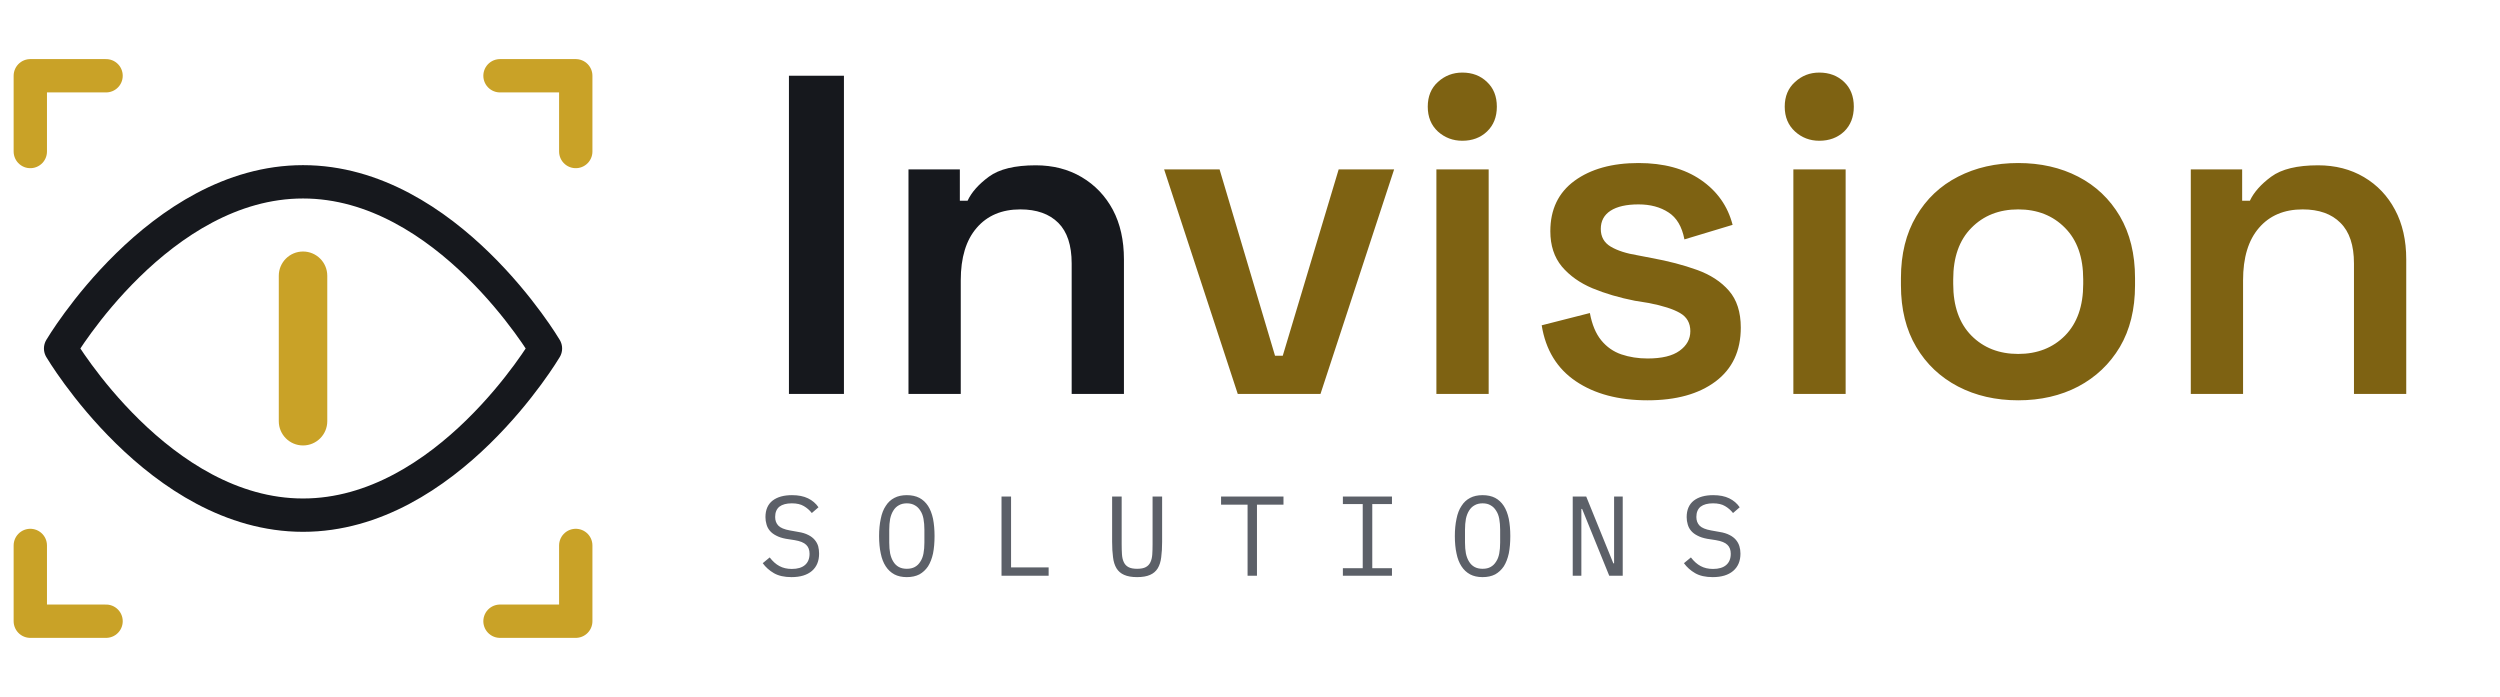
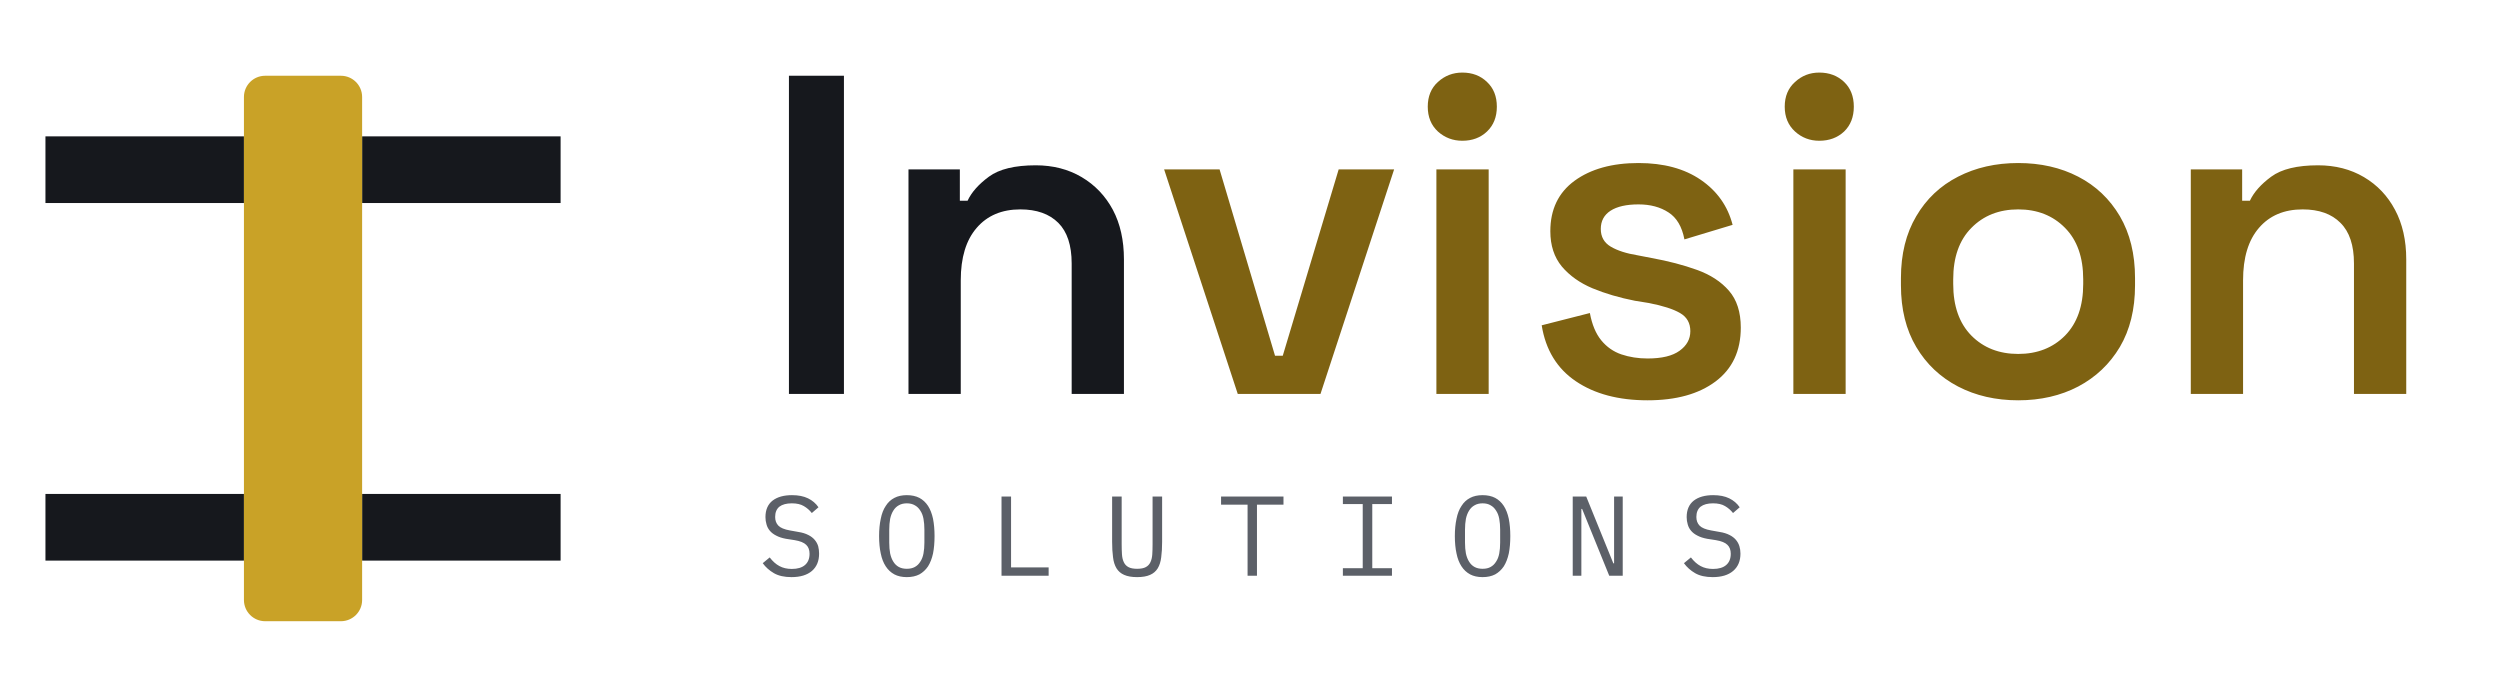
<svg xmlns="http://www.w3.org/2000/svg" width="165" height="46" viewBox="0 0 165 46" fill="none">
  <g transform="translate(0 3)">
-     <path d="M4 20C4 20 10.5 9 20 9C29.5 9 36 20 36 20C36 20 29.5 31 20 31C10.5 31 4 20 4 20Z" stroke="#16181D" stroke-width="2.2" stroke-linejoin="round" fill="none" />
-     <rect x="18.4" y="13.6" width="3.2" height="12.8" rx="1.6" fill="#C9A227" />
-     <path d="M2 7V2H7" stroke="#C9A227" stroke-width="2.2" stroke-linecap="round" stroke-linejoin="round" fill="none" />
-     <path d="M33 2H38V7" stroke="#C9A227" stroke-width="2.2" stroke-linecap="round" stroke-linejoin="round" fill="none" />
-     <path d="M38 33V38H33" stroke="#C9A227" stroke-width="2.2" stroke-linecap="round" stroke-linejoin="round" fill="none" />
-     <path d="M7 38H2V33" stroke="#C9A227" stroke-width="2.2" stroke-linecap="round" stroke-linejoin="round" fill="none" />
+     <path d="M3 6 H16.1 V10.4 H3 Z M23.9 6 H37 V10.4 H23.9 Z" fill="#16181D" />
+     <path d="M3 29.6 H16.1 V34 H3 Z M23.9 29.6 H37 V34 H23.9 Z" fill="#16181D" />
+     <rect x="16.1" y="2" width="7.8" height="36" rx="1.4" fill="#C9A227" />
  </g>
  <g transform="translate(50 26)">
    <path d="M2.07 0L2.07 -21L5.7 -21L5.7 0Z M9.96 0L9.96 -14.82L13.35 -14.82L13.35 -12.75L13.86 -12.75Q14.25 -13.59 15.27 -14.34Q16.29 -15.09 18.36 -15.09Q20.07 -15.09 21.39 -14.31Q22.71 -13.53 23.45 -12.15Q24.18 -10.77 24.18 -8.88L24.18 0L20.73 0L20.73 -8.61Q20.73 -10.41 19.85 -11.29Q18.96 -12.18 17.34 -12.18Q15.51 -12.18 14.46 -10.96Q13.41 -9.75 13.41 -7.5L13.41 0Z" fill="#16181D" />
    <g transform="translate(26.23201 0)">
      <path d="M5.46 0L0.6 -14.82L4.26 -14.82L7.92 -2.52L8.43 -2.52L12.12 -14.82L15.78 -14.82L10.92 0Z M18.57 0L18.57 -14.82L22.02 -14.82L22.02 0ZM20.28 -16.71Q19.35 -16.71 18.67 -17.32Q18 -17.94 18 -18.96Q18 -19.98 18.67 -20.59Q19.35 -21.21 20.28 -21.21Q21.27 -21.21 21.91 -20.59Q22.56 -19.98 22.56 -18.96Q22.56 -17.94 21.91 -17.32Q21.27 -16.71 20.28 -16.71Z M32.51 0.42Q29.63 0.42 27.77 -0.84Q25.91 -2.1 25.52 -4.53L28.7 -5.34Q28.91 -4.2 29.45 -3.54Q29.99 -2.88 30.78 -2.61Q31.58 -2.34 32.51 -2.34Q33.92 -2.34 34.62 -2.85Q35.33 -3.36 35.33 -4.14Q35.33 -4.95 34.65 -5.34Q33.98 -5.73 32.6 -6L31.67 -6.15Q30.14 -6.45 28.88 -6.97Q27.62 -7.5 26.85 -8.41Q26.09 -9.33 26.09 -10.74Q26.09 -12.9 27.69 -14.07Q29.3 -15.24 31.91 -15.24Q34.4 -15.24 36.02 -14.13Q37.64 -13.02 38.12 -11.16L34.94 -10.2Q34.7 -11.46 33.89 -11.98Q33.08 -12.51 31.91 -12.51Q30.71 -12.51 30.06 -12.09Q29.42 -11.67 29.42 -10.89Q29.42 -10.11 30.08 -9.72Q30.74 -9.33 31.85 -9.15L32.78 -8.97Q34.43 -8.67 35.76 -8.19Q37.1 -7.71 37.88 -6.81Q38.66 -5.91 38.66 -4.38Q38.66 -2.07 36.99 -0.82Q35.33 0.42 32.51 0.42Z M42.13 0L42.13 -14.82L45.58 -14.82L45.58 0ZM43.84 -16.71Q42.91 -16.71 42.24 -17.32Q41.56 -17.94 41.56 -18.96Q41.56 -19.98 42.24 -20.59Q42.91 -21.21 43.84 -21.21Q44.83 -21.21 45.48 -20.59Q46.12 -19.98 46.12 -18.96Q46.12 -17.94 45.48 -17.32Q44.83 -16.71 43.84 -16.71Z M56.97 0.42Q54.75 0.42 53 -0.49Q51.24 -1.41 50.24 -3.1Q49.23 -4.8 49.23 -7.17L49.23 -7.65Q49.23 -10.02 50.24 -11.73Q51.24 -13.44 53 -14.34Q54.75 -15.24 56.97 -15.24Q59.19 -15.24 60.93 -14.34Q62.67 -13.44 63.68 -11.73Q64.68 -10.02 64.68 -7.65L64.68 -7.17Q64.68 -4.8 63.68 -3.1Q62.67 -1.41 60.93 -0.49Q59.19 0.42 56.97 0.42ZM56.97 -2.64Q58.86 -2.64 60.06 -3.85Q61.26 -5.07 61.26 -7.26L61.26 -7.56Q61.26 -9.75 60.06 -10.96Q58.86 -12.18 56.97 -12.18Q55.08 -12.18 53.88 -10.96Q52.68 -9.75 52.68 -7.56L52.68 -7.26Q52.68 -5.07 53.88 -3.85Q55.08 -2.64 56.97 -2.64Z M68.36 0L68.36 -14.82L71.75 -14.82L71.75 -12.75L72.26 -12.75Q72.65 -13.59 73.67 -14.34Q74.69 -15.09 76.76 -15.09Q78.47 -15.09 79.79 -14.31Q81.11 -13.53 81.84 -12.15Q82.58 -10.77 82.58 -8.88L82.58 0L79.13 0L79.13 -8.61Q79.13 -10.41 78.24 -11.29Q77.36 -12.18 75.74 -12.18Q73.91 -12.18 72.86 -10.96Q71.81 -9.75 71.81 -7.5L71.81 0Z" fill="#7E6212" />
    </g>
  </g>
  <g transform="translate(50 38)">
    <path d="M2.24 0.09Q1.53 0.09 1.08 -0.17Q0.63 -0.43 0.34 -0.83L0.8 -1.21Q1.1 -0.82 1.44 -0.64Q1.79 -0.45 2.26 -0.45Q2.83 -0.45 3.13 -0.71Q3.43 -0.97 3.43 -1.45Q3.43 -1.83 3.21 -2.04Q2.99 -2.26 2.45 -2.35L1.87 -2.44Q1.49 -2.51 1.23 -2.65Q0.97 -2.78 0.81 -2.97Q0.65 -3.16 0.59 -3.39Q0.52 -3.62 0.52 -3.87Q0.52 -4.59 0.99 -4.96Q1.46 -5.32 2.27 -5.32Q2.9 -5.32 3.33 -5.11Q3.76 -4.9 4.02 -4.52L3.58 -4.14Q3.36 -4.42 3.05 -4.6Q2.75 -4.78 2.26 -4.78Q1.73 -4.78 1.44 -4.56Q1.16 -4.33 1.16 -3.88Q1.16 -3.53 1.37 -3.31Q1.58 -3.09 2.14 -2.99L2.7 -2.89Q3.08 -2.83 3.35 -2.69Q3.61 -2.56 3.77 -2.37Q3.93 -2.18 4 -1.95Q4.06 -1.72 4.06 -1.46Q4.06 -0.73 3.59 -0.32Q3.11 0.09 2.24 0.09Z M9.85 0.09Q9.37 0.09 9.03 -0.09Q8.68 -0.28 8.46 -0.62Q8.23 -0.97 8.13 -1.47Q8.02 -1.97 8.02 -2.62Q8.02 -3.25 8.13 -3.76Q8.23 -4.27 8.46 -4.61Q8.68 -4.96 9.03 -5.14Q9.37 -5.32 9.85 -5.32Q10.33 -5.32 10.68 -5.14Q11.02 -4.96 11.25 -4.61Q11.47 -4.27 11.58 -3.76Q11.68 -3.25 11.68 -2.62Q11.68 -1.97 11.58 -1.47Q11.47 -0.97 11.25 -0.62Q11.02 -0.28 10.68 -0.09Q10.33 0.09 9.85 0.09ZM9.85 -0.46Q10.16 -0.46 10.38 -0.58Q10.6 -0.7 10.74 -0.93Q10.89 -1.15 10.95 -1.47Q11.01 -1.79 11.01 -2.19L11.01 -3.04Q11.01 -3.43 10.95 -3.76Q10.89 -4.08 10.74 -4.3Q10.6 -4.53 10.38 -4.65Q10.16 -4.78 9.85 -4.78Q9.54 -4.78 9.32 -4.65Q9.1 -4.53 8.96 -4.3Q8.82 -4.08 8.75 -3.76Q8.69 -3.43 8.69 -3.04L8.69 -2.19Q8.69 -1.79 8.75 -1.47Q8.82 -1.15 8.96 -0.93Q9.1 -0.7 9.32 -0.58Q9.54 -0.46 9.85 -0.46Z M16.1 0L16.1 -5.23L16.73 -5.23L16.73 -0.55L19.21 -0.55L19.21 0Z M24.03 -5.23L24.03 -2.09Q24.03 -1.71 24.05 -1.41Q24.07 -1.11 24.17 -0.9Q24.27 -0.68 24.48 -0.57Q24.68 -0.46 25.05 -0.46Q25.42 -0.46 25.62 -0.57Q25.83 -0.68 25.93 -0.9Q26.03 -1.11 26.05 -1.41Q26.07 -1.71 26.07 -2.09L26.07 -5.23L26.7 -5.23L26.7 -2.24Q26.7 -1.66 26.64 -1.22Q26.59 -0.79 26.41 -0.49Q26.23 -0.2 25.91 -0.06Q25.58 0.09 25.05 0.09Q24.52 0.09 24.19 -0.06Q23.87 -0.2 23.69 -0.49Q23.51 -0.79 23.46 -1.22Q23.4 -1.66 23.4 -2.24L23.4 -5.23Z M32.96 -4.69L32.96 0L32.34 0L32.34 -4.69L30.59 -4.69L30.59 -5.23L34.71 -5.23L34.71 -4.69Z M38.63 0L38.63 -0.5L39.94 -0.5L39.94 -4.73L38.63 -4.73L38.63 -5.23L41.87 -5.23L41.87 -4.73L40.57 -4.73L40.57 -0.5L41.87 -0.5L41.87 0Z M47.85 0.09Q47.37 0.09 47.03 -0.09Q46.68 -0.28 46.46 -0.62Q46.23 -0.97 46.13 -1.47Q46.02 -1.97 46.02 -2.62Q46.02 -3.25 46.13 -3.76Q46.23 -4.27 46.46 -4.61Q46.68 -4.96 47.03 -5.14Q47.37 -5.32 47.85 -5.32Q48.33 -5.32 48.68 -5.14Q49.02 -4.96 49.25 -4.61Q49.47 -4.27 49.58 -3.76Q49.68 -3.25 49.68 -2.62Q49.68 -1.97 49.58 -1.47Q49.47 -0.97 49.25 -0.62Q49.02 -0.28 48.68 -0.09Q48.33 0.09 47.85 0.09ZM47.85 -0.46Q48.17 -0.46 48.38 -0.58Q48.6 -0.7 48.74 -0.93Q48.89 -1.15 48.95 -1.47Q49.01 -1.79 49.01 -2.19L49.01 -3.04Q49.01 -3.43 48.95 -3.76Q48.89 -4.08 48.74 -4.3Q48.6 -4.53 48.38 -4.65Q48.17 -4.78 47.85 -4.78Q47.54 -4.78 47.32 -4.65Q47.1 -4.53 46.96 -4.3Q46.82 -4.08 46.75 -3.76Q46.69 -3.43 46.69 -3.04L46.69 -2.19Q46.69 -1.79 46.75 -1.47Q46.82 -1.15 46.96 -0.93Q47.1 -0.7 47.32 -0.58Q47.54 -0.46 47.85 -0.46Z M54.42 -4.41L54.37 -4.41L54.37 0L53.8 0L53.8 -5.23L54.69 -5.23L56.48 -0.82L56.53 -0.82L56.53 -5.23L57.1 -5.23L57.1 0L56.21 0Z M63.04 0.09Q62.33 0.09 61.88 -0.17Q61.43 -0.43 61.14 -0.83L61.6 -1.21Q61.9 -0.82 62.24 -0.64Q62.59 -0.45 63.06 -0.45Q63.63 -0.45 63.93 -0.71Q64.23 -0.97 64.23 -1.45Q64.23 -1.83 64.01 -2.04Q63.79 -2.26 63.25 -2.35L62.67 -2.44Q62.29 -2.51 62.03 -2.65Q61.77 -2.78 61.61 -2.97Q61.45 -3.16 61.39 -3.39Q61.32 -3.62 61.32 -3.87Q61.32 -4.59 61.79 -4.96Q62.26 -5.32 63.07 -5.32Q63.7 -5.32 64.13 -5.11Q64.56 -4.9 64.82 -4.52L64.38 -4.14Q64.16 -4.42 63.85 -4.6Q63.55 -4.78 63.06 -4.78Q62.53 -4.78 62.24 -4.56Q61.96 -4.33 61.96 -3.88Q61.96 -3.53 62.17 -3.31Q62.38 -3.09 62.94 -2.99L63.5 -2.89Q63.88 -2.83 64.15 -2.69Q64.41 -2.56 64.57 -2.37Q64.73 -2.18 64.8 -1.95Q64.87 -1.72 64.87 -1.46Q64.87 -0.73 64.39 -0.32Q63.91 0.09 63.04 0.09Z" fill="#5C6068" />
  </g>
</svg>
